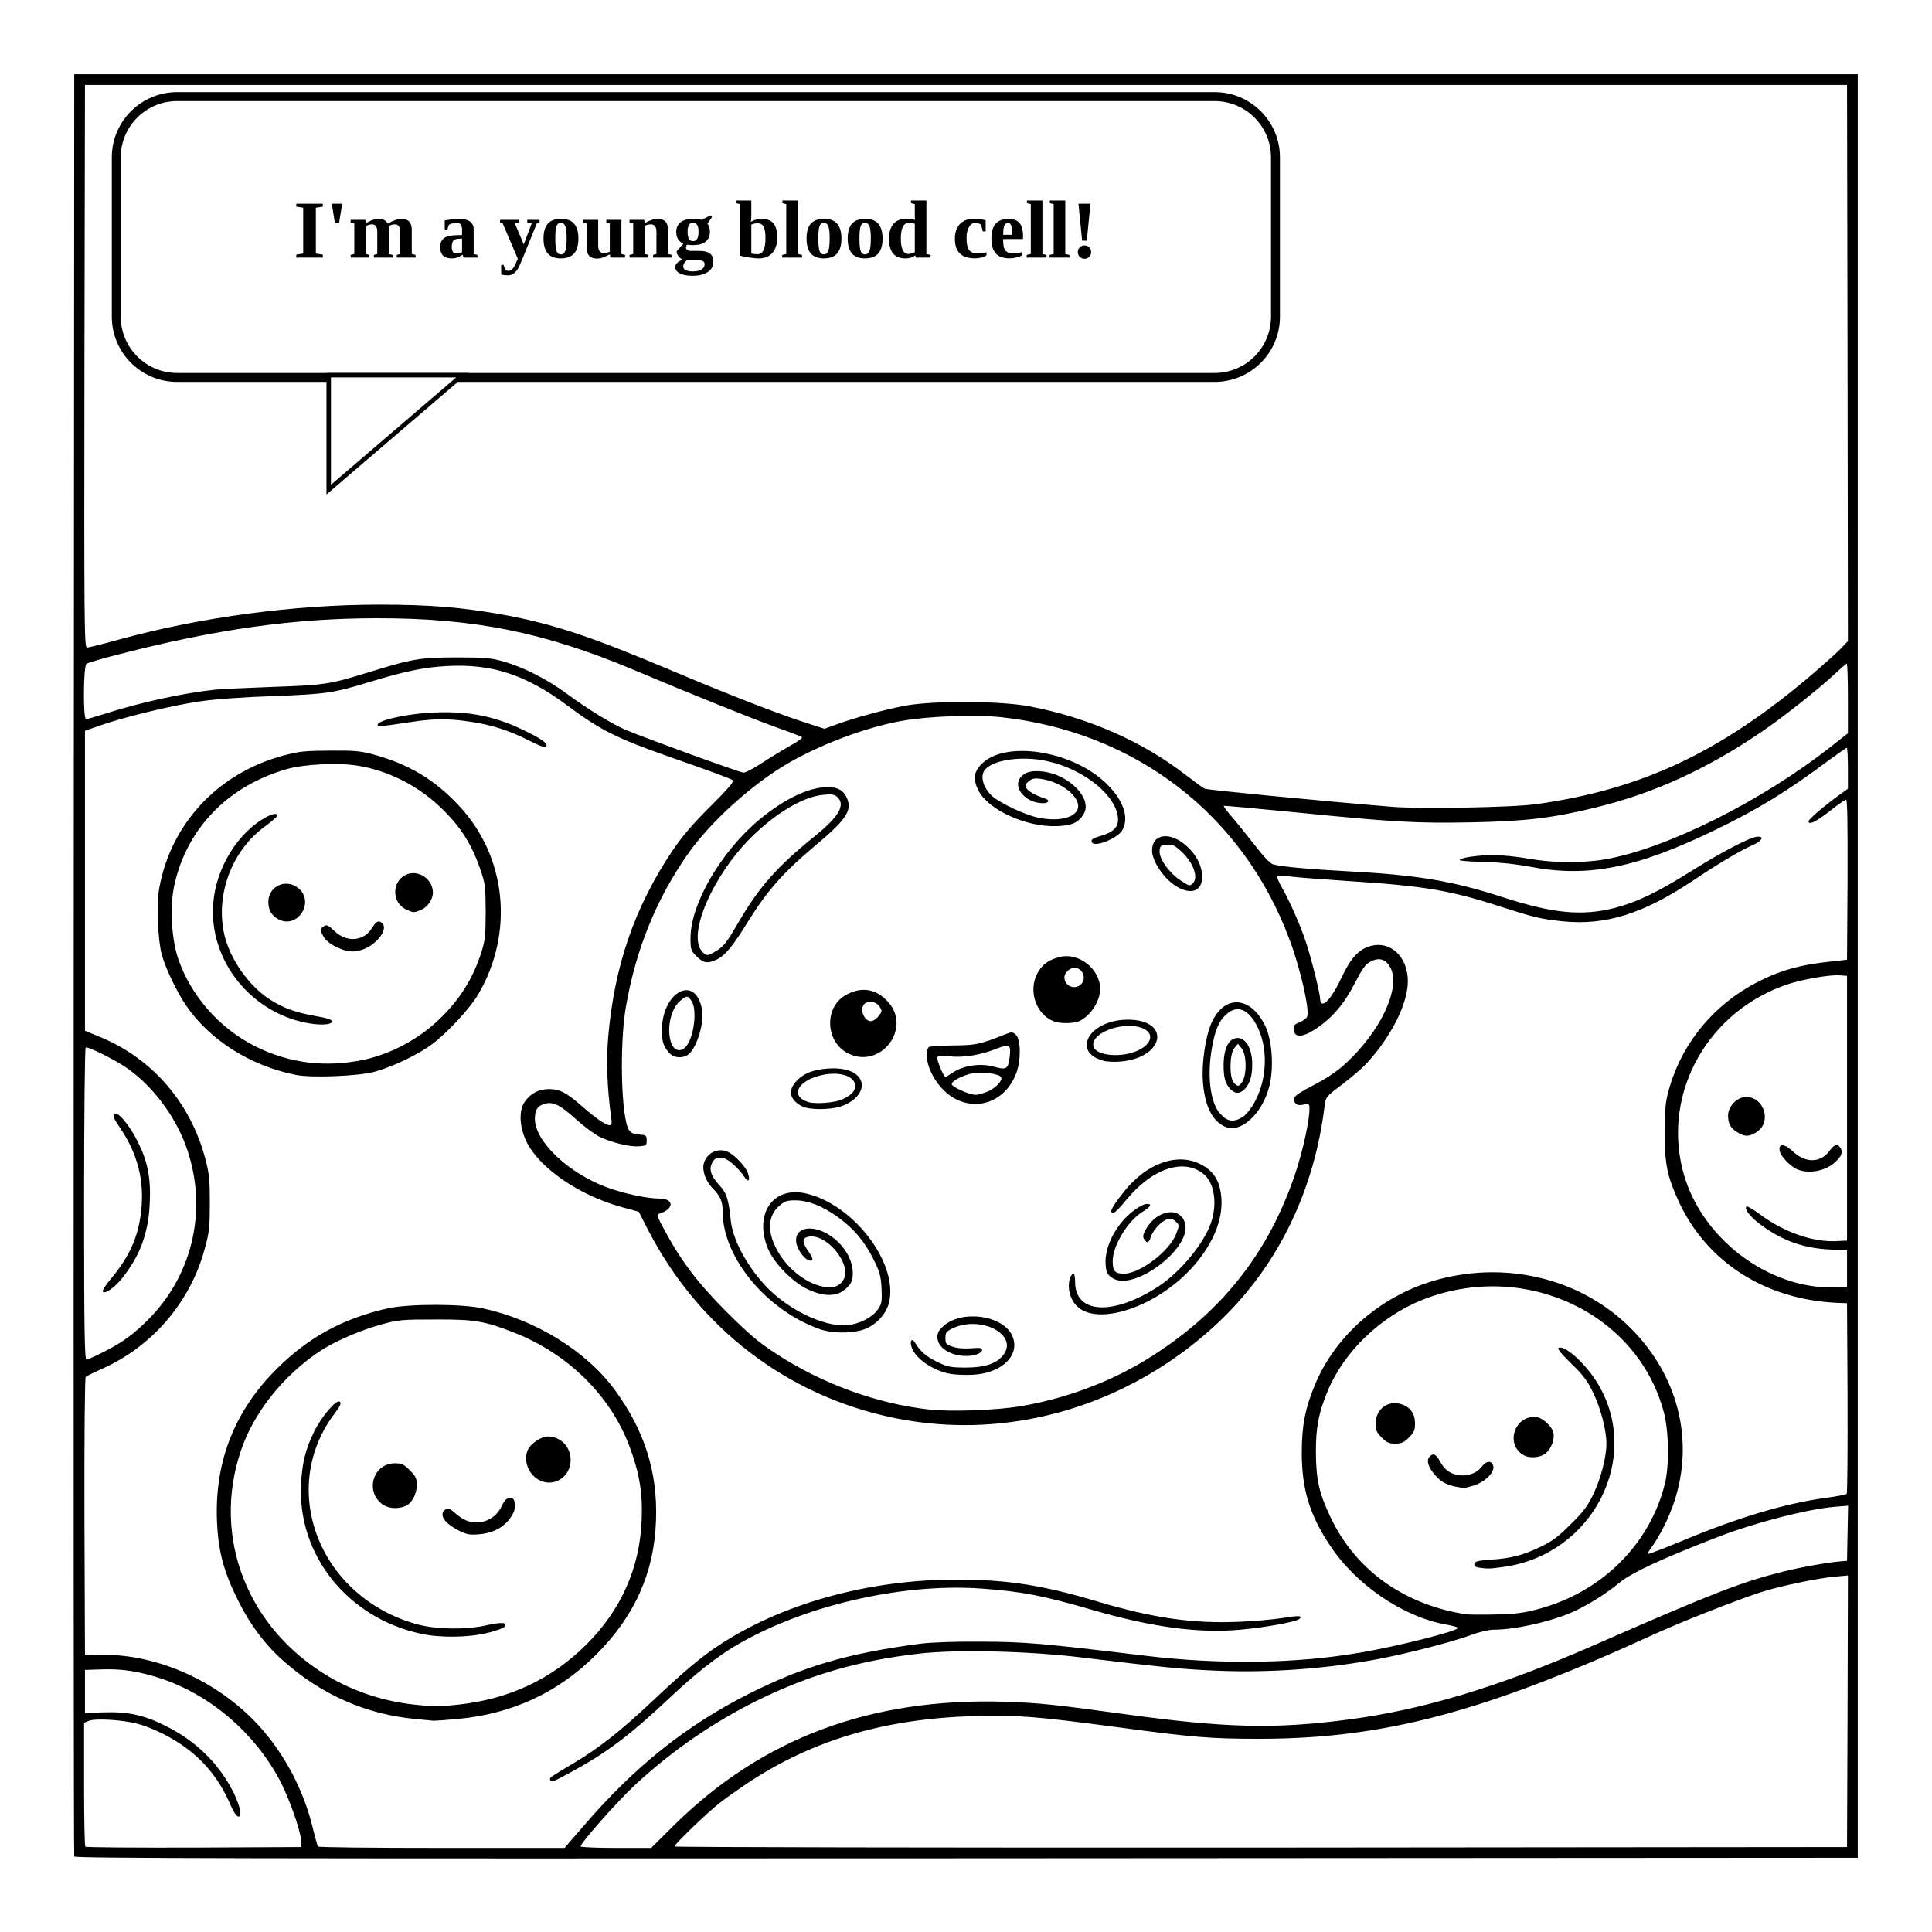
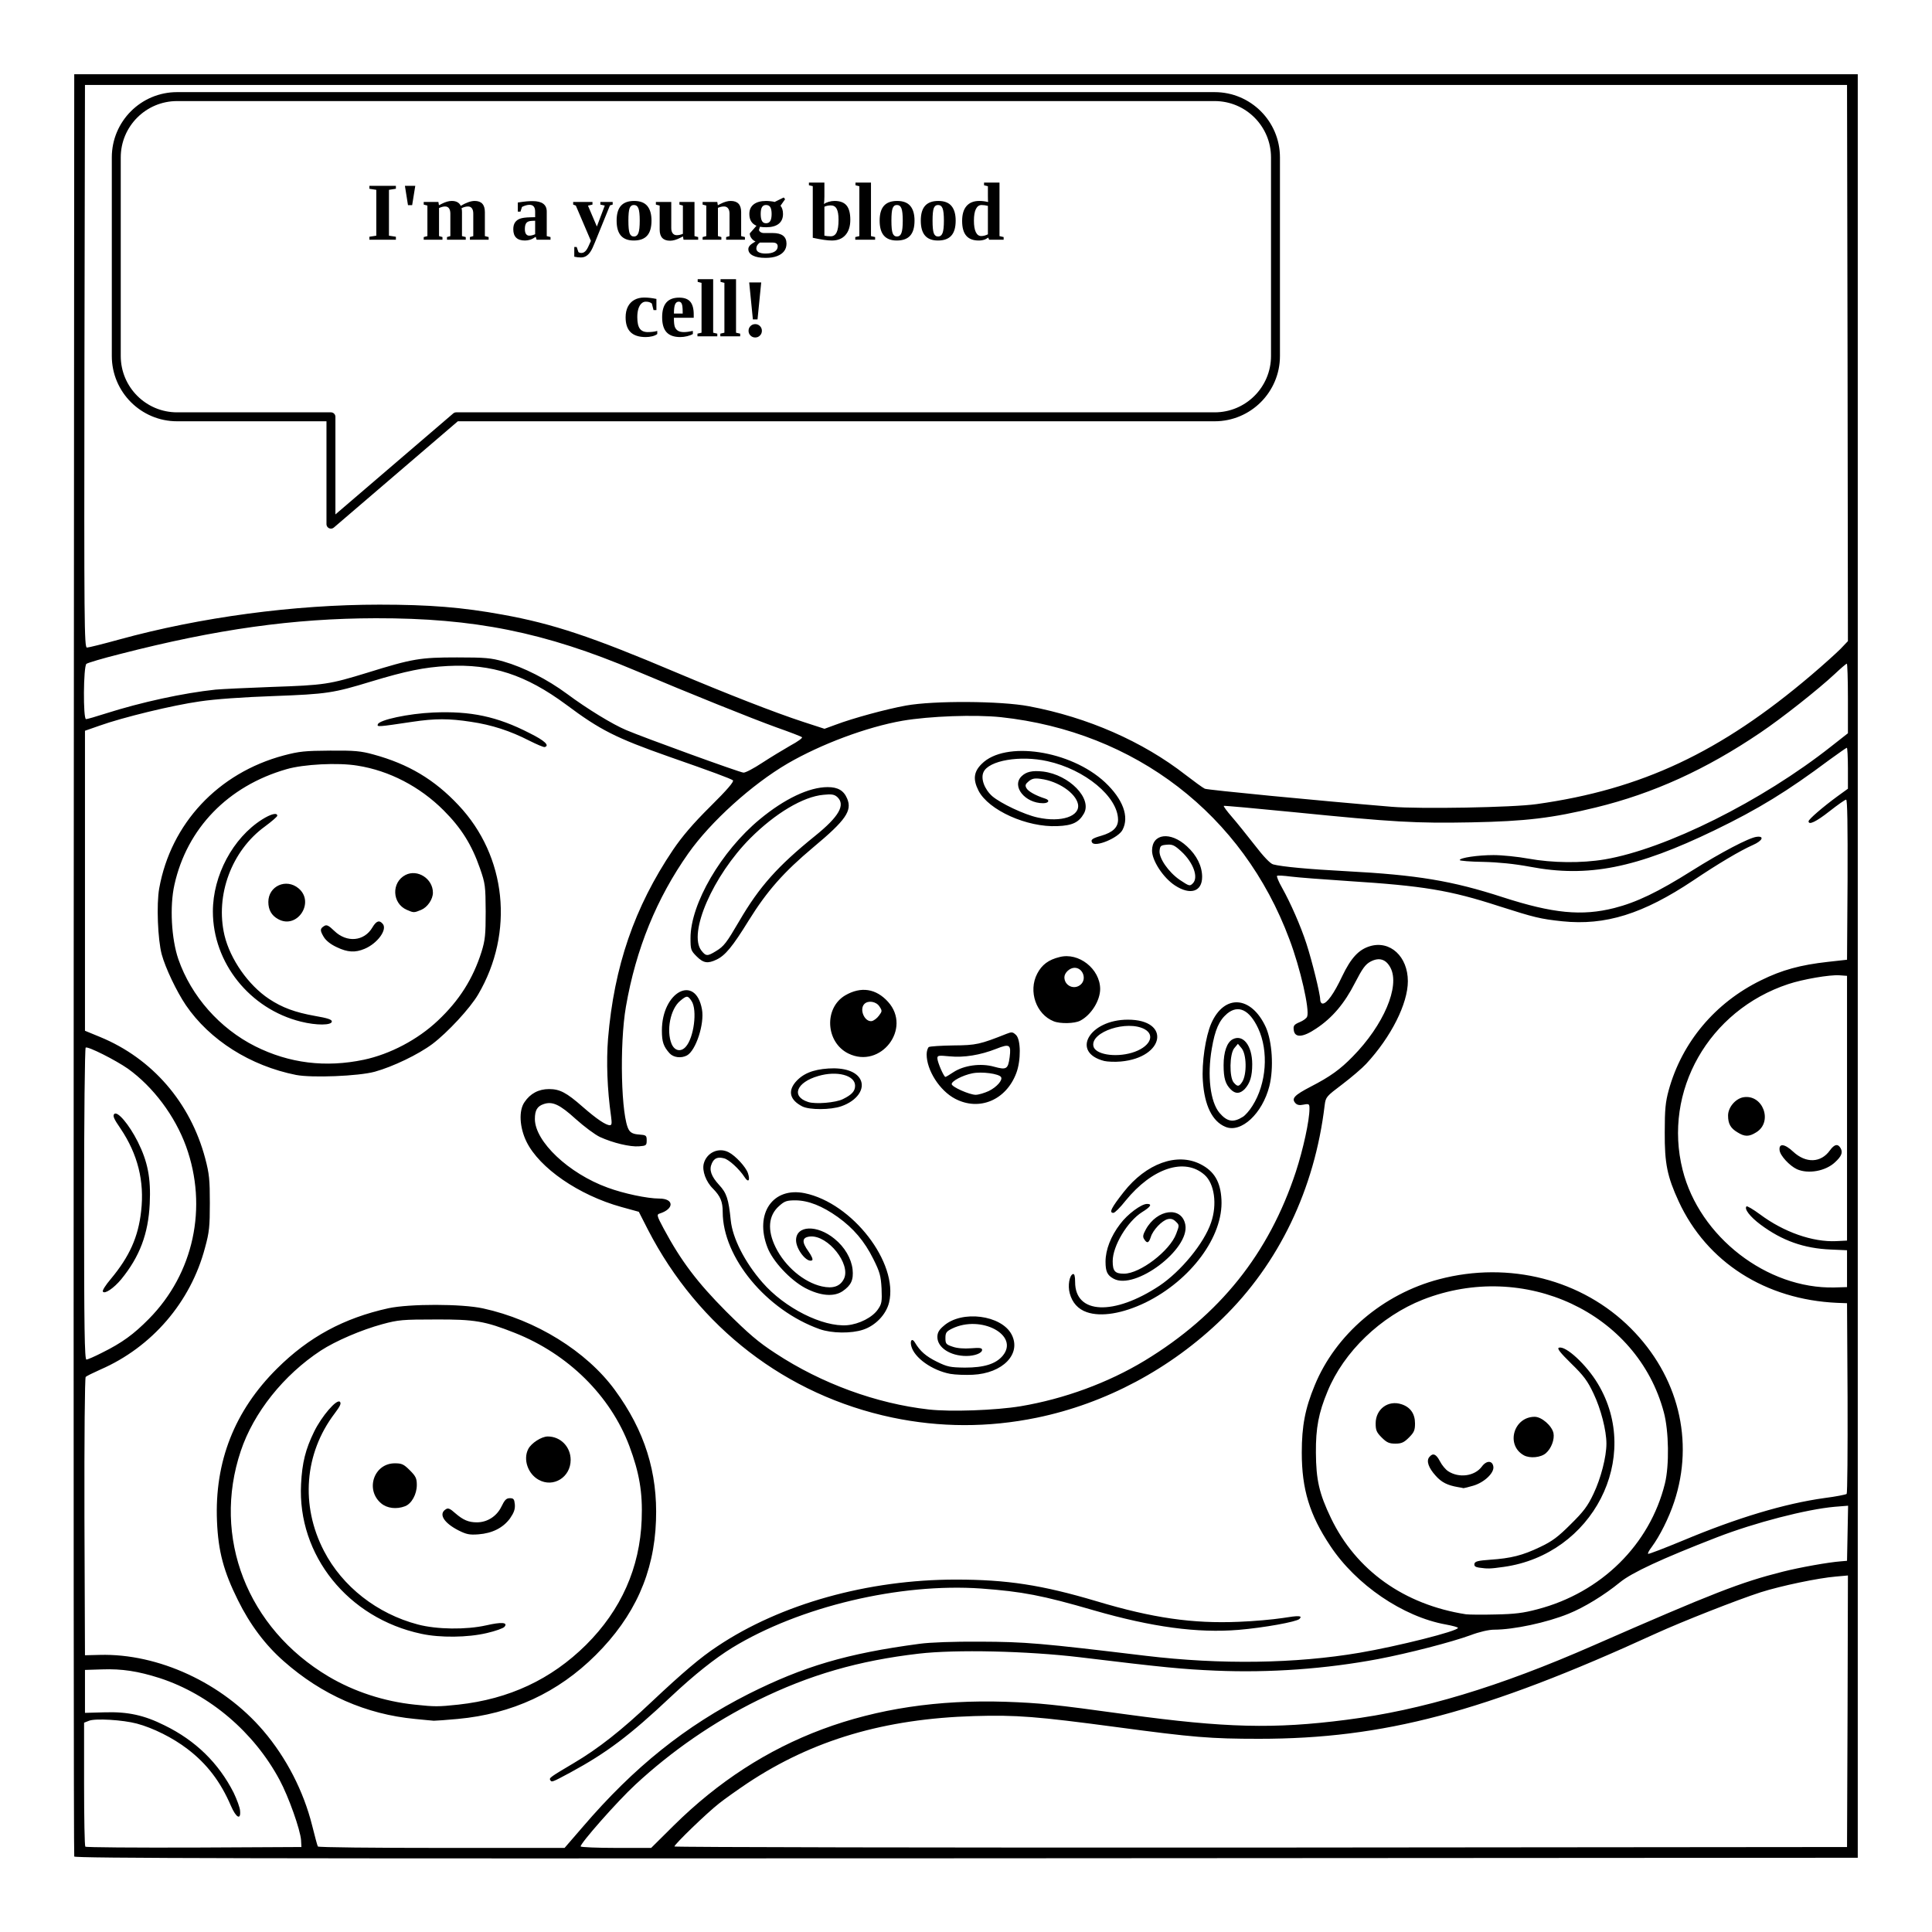
<svg xmlns="http://www.w3.org/2000/svg" viewBox="0 0 1080 1080" role="img" aria-label="Coloring page of reticulocyte">
  <rect x="0" y="0" width="1080" height="1080" fill="#ffffff" />
  <path d="M41.5,1037.8 C41.2,1037.1 41.1,812.6 41.2,539.0 L41.5,41.5 L540.0,41.5 L1038.5,41.5 L1038.5,540.0 L1038.5,1038.5 L540.2,1038.8 C142.1,1039.0 41.8,1038.8 41.5,1037.8 Z M168.3,1028.7 C167.9,1022.9 161.4,1004.5 156.3,995.0 C142.0,968.3 117.2,947.2 89.4,938.1 C77.2,934.2 68.2,932.8 57.0,933.2 L47.5,933.5 L47.5,945.5 L47.5,957.5 L58.5,957.2 C71.5,956.8 80.6,958.8 92.0,964.5 C109.4,973.0 122.2,985.6 130.6,1002.1 C132.4,1005.9 134.1,1010.4 134.2,1012.2 C134.7,1017.6 132.0,1016.2 129.1,1009.5 C123.3,996.0 115.7,986.0 104.8,977.7 C96.6,971.4 85.5,965.9 76.5,963.5 C68.6,961.4 53.3,960.5 49.8,961.9 L47.0,963.0 L47.0,997.3 C47.0,1016.2 47.3,1032.0 47.7,1032.3 C48.0,1032.7 75.4,1032.9 108.4,1032.8 L168.5,1032.5 L168.3,1028.7 Z M325.8,1021.2 C354.6,987.6 383.2,964.8 418.5,946.9 C449.2,931.5 473.4,924.3 514.0,918.9 C519.8,918.1 532.9,917.6 548.0,917.7 C573.2,917.8 581.6,918.5 640.5,925.6 C682.3,930.6 724.2,930.0 760.0,923.9 C781.2,920.3 815.0,911.8 815.0,910.0 C815.0,909.6 812.0,908.8 808.2,908.1 C784.3,903.8 758.0,885.9 743.6,864.1 C732.0,846.7 727.7,832.4 727.7,812.0 C727.7,797.1 729.6,787.3 734.9,774.5 C746.6,745.9 773.2,723.3 804.5,715.1 C843.6,704.8 884.5,715.3 911.7,742.6 C938.2,769.2 947.2,805.4 935.9,839.5 C932.9,848.6 927.8,858.7 923.3,864.8 C921.9,866.6 921.0,868.3 921.3,868.6 C921.5,868.9 930.3,865.5 940.7,861.2 C971.0,848.5 997.6,840.5 1020.0,837.4 C1026.3,836.6 1031.8,835.5 1032.3,835.1 C1032.7,834.7 1032.9,810.6 1032.8,781.4 L1032.5,728.5 L1027.0,728.3 C986.9,726.5 954.1,705.6 938.4,671.6 C932.0,657.7 930.5,650.4 930.6,633.0 C930.6,620.2 931.0,616.1 932.8,609.5 C940.2,582.6 958.8,560.5 984.4,548.0 C996.1,542.2 1006.5,539.4 1021.7,537.7 L1032.5,536.5 L1032.8,491.8 C1032.9,461.5 1032.7,447.0 1032.0,447.0 C1031.4,447.0 1027.3,449.9 1022.7,453.5 C1015.2,459.4 1011.0,461.4 1011.0,459.1 C1011.0,458.0 1019.0,451.1 1027.2,445.1 L1033.0,440.9 L1033.0,429.5 C1033.0,423.2 1032.7,418.0 1032.4,418.0 C1032.1,418.0 1027.7,421.1 1022.6,424.8 C999.2,442.3 982.9,452.3 958.5,464.1 C914.7,485.3 887.7,490.7 855.2,484.5 C846.6,482.9 837.7,482.0 829.1,481.8 C821.9,481.7 816.0,481.2 816.0,480.8 C816.0,479.5 826.2,478.0 834.9,478.0 C839.7,478.0 848.5,478.9 854.5,480.0 C867.8,482.4 884.1,482.6 897.1,480.4 C931.2,474.6 985.0,447.8 1023.7,417.2 L1033.0,409.9 L1033.0,390.4 C1033.0,379.7 1032.7,371.0 1032.4,371.0 C1032.0,371.0 1029.0,373.6 1025.6,376.8 C1016.4,385.4 995.9,401.6 984.0,409.6 C953.7,430.1 924.4,443.5 892.0,451.4 C867.8,457.3 853.0,459.1 822.5,459.7 C791.6,460.3 779.1,459.6 723.2,454.0 C701.9,451.9 684.4,450.3 684.1,450.5 C683.9,450.8 685.9,453.5 688.6,456.6 C691.3,459.7 697.0,466.8 701.3,472.3 C706.2,478.7 710.1,482.8 711.7,483.2 C716.5,484.5 731.7,485.9 752.5,487.0 C792.1,489.1 811.6,492.3 840.2,501.6 C868.1,510.6 884.2,512.2 902.4,507.6 C914.9,504.4 926.8,498.7 946.0,486.6 C962.1,476.5 977.7,468.3 981.9,467.8 C986.5,467.2 985.3,470.0 979.8,472.4 C972.8,475.5 960.3,482.9 946.5,492.2 C918.5,510.9 897.4,517.5 873.3,515.0 C861.1,513.7 857.8,512.9 838.1,506.6 C810.4,497.6 795.7,495.2 753.5,492.5 C739.8,491.6 725.4,490.5 721.5,490.0 C717.7,489.5 714.3,489.3 713.9,489.6 C713.5,489.8 714.7,492.8 716.7,496.3 C721.3,504.5 727.1,517.6 730.3,527.5 C733.4,537.0 738.0,555.6 738.0,558.8 C738.0,560.0 738.6,561.0 739.4,561.0 C741.7,561.0 745.7,555.5 750.3,545.7 C755.2,535.5 759.5,530.8 765.9,528.9 C777.1,525.6 787.0,534.7 787.0,548.5 C787.0,561.0 777.7,579.6 763.7,594.7 C761.5,597.1 755.4,602.3 750.4,606.1 C741.4,612.9 741.1,613.2 740.5,617.8 C734.9,664.8 714.9,706.4 683.2,737.2 C654.4,765.2 618.0,784.6 579.6,792.5 C552.4,798.1 525.4,798.0 498.7,792.4 C439.5,779.9 390.4,742.1 362.2,687.4 L357.1,677.4 L347.3,674.7 C323.5,668.1 301.5,652.9 294.3,638.2 C290.4,630.2 289.9,620.8 293.2,616.1 C296.4,611.3 301.1,608.8 306.9,608.8 C312.9,608.8 316.6,610.7 325.7,618.7 C333.6,625.6 338.7,629.0 340.9,629.0 C342.0,629.0 342.1,628.0 341.6,624.2 C339.4,608.7 338.9,593.4 339.9,580.6 C343.3,540.2 354.6,507.2 376.2,475.1 C381.3,467.6 387.4,460.4 397.1,450.8 C406.5,441.5 410.5,436.8 409.7,436.2 C408.3,435.2 398.1,431.4 374.0,423.0 C344.2,412.5 335.5,408.1 316.5,393.9 C293.9,377.2 275.0,371.0 250.2,372.3 C237.1,373.0 226.9,375.1 207.4,381.0 C186.4,387.4 182.8,388.0 153.0,389.1 C136.0,389.7 120.2,390.8 111.6,392.1 C96.7,394.2 68.6,401.0 55.5,405.7 L47.5,408.5 L47.5,492.3 L47.5,576.2 L56.0,579.7 C85.1,591.7 106.4,616.3 114.7,647.5 C117.0,656.2 117.3,659.5 117.3,672.5 C117.3,685.6 117.0,688.8 114.6,697.5 C106.6,727.9 84.9,753.1 56.1,765.6 C52.1,767.4 48.4,769.2 47.9,769.7 C47.4,770.2 47.1,803.6 47.2,848.0 L47.5,925.3 L55.7,925.1 C88.5,924.2 124.4,940.8 147.2,967.5 C160.1,982.6 169.7,1001.3 174.5,1020.5 C176.0,1026.5 177.4,1031.8 177.7,1032.2 C177.9,1032.7 209.1,1033.0 246.9,1033.0 L315.6,1033.0 L325.8,1021.2 Z M376.7,1020.4 C426.1,971.6 486.9,948.9 562.0,951.3 C581.4,952.0 588.7,952.7 630.0,958.4 C685.0,965.9 712.2,966.6 752.5,961.4 C794.8,956.0 837.7,943.1 891.0,919.7 C957.9,890.4 973.1,884.5 996.5,878.6 C1006.4,876.1 1022.3,873.3 1029.0,872.8 L1032.5,872.5 L1032.8,857.1 L1033.1,841.7 L1025.6,842.3 C1009.9,843.7 981.1,851.1 959.7,859.4 C929.0,871.3 912.2,879.1 905.6,884.5 C896.8,891.7 885.5,898.6 876.8,902.1 C864.8,907.0 846.2,911.0 835.2,911.0 C832.3,911.0 827.0,912.2 822.0,914.1 C811.3,918.0 787.3,924.2 770.5,927.4 C741.3,932.9 710.0,935.2 679.5,933.9 C661.2,933.1 651.3,932.2 603.5,926.4 C574.2,922.9 534.2,922.0 513.6,924.4 C480.0,928.3 452.6,936.2 423.5,950.5 C398.8,962.7 375.6,978.7 355.2,997.6 C345.2,1006.8 323.9,1031.0 324.6,1032.2 C324.9,1032.6 333.9,1033.0 344.5,1033.0 L364.0,1033.0 L376.7,1020.4 Z M1032.8,956.6 L1033.0,880.7 L1026.3,881.3 C1016.5,882.1 995.5,886.5 984.2,890.1 C971.2,894.3 940.4,906.4 925.5,913.2 C829.5,957.2 773.4,972.0 703.8,972.0 C676.8,972.0 667.0,971.2 624.5,965.5 C579.5,959.5 568.3,958.6 544.5,959.3 C494.5,960.8 454.4,972.6 418.0,996.7 C412.2,1000.6 405.0,1005.7 402.0,1008.1 C395.2,1013.4 377.0,1031.0 377.0,1032.2 C377.0,1032.6 524.5,1032.9 704.8,1032.8 L1032.5,1032.5 L1032.8,956.6 Z M307.6,995.1 C306.8,993.9 307.7,993.3 320.7,985.6 C334.4,977.5 347.3,967.4 364.5,951.1 C381.4,935.2 391.7,926.4 401.0,920.3 C436.4,896.6 485.2,883.0 534.3,883.0 C562.9,883.0 582.4,886.0 613.0,895.1 C644.3,904.5 666.8,907.7 692.5,906.6 C700.8,906.3 711.7,905.3 716.9,904.5 C726.1,903.0 728.3,903.1 726.4,905.0 C724.8,906.6 706.6,909.9 692.4,911.1 C669.5,913.0 644.1,909.6 611.5,900.2 C582.6,891.8 571.5,889.7 548.5,888.0 C503.0,884.8 447.0,898.1 409.3,921.1 C399.6,927.1 388.2,936.1 375.0,948.5 C352.0,970.2 339.0,979.9 318.9,990.8 C308.5,996.4 308.4,996.4 307.6,995.1 Z M232.0,960.9 C204.6,958.3 179.9,947.4 158.7,928.7 C148.3,919.6 139.7,908.1 133.0,894.5 C125.0,878.4 122.0,867.2 121.3,850.4 C119.9,817.1 131.1,788.6 154.9,765.0 C172.6,747.4 192.2,736.8 217.2,731.3 C229.0,728.8 258.1,728.8 270.0,731.4 C299.5,737.8 327.9,755.4 343.7,777.0 C360.4,799.8 367.7,823.1 366.7,850.0 C365.7,879.3 354.7,903.6 333.0,925.2 C311.9,946.2 286.2,958.1 255.9,960.9 C249.6,961.5 243.6,961.9 242.5,961.9 C241.4,961.8 236.7,961.4 232.0,960.9 Z M256.2,952.9 C284.6,949.8 308.1,938.8 327.6,919.5 C347.2,900.0 357.7,876.4 358.7,849.5 C359.3,834.3 357.4,823.3 351.8,808.3 C341.2,780.2 317.6,756.9 287.8,745.1 C271.1,738.5 265.4,737.5 243.5,737.6 C225.0,737.6 222.7,737.8 213.8,740.2 C202.0,743.4 187.6,749.6 179.3,755.0 C158.6,768.6 141.8,789.6 134.6,811.1 C118.4,859.3 138.2,910.2 183.7,937.2 C197.9,945.6 214.6,951.1 231.8,952.9 C243.1,954.1 244.9,954.1 256.2,952.9 Z M235.5,913.3 C194.5,904.6 166.2,869.3 168.3,829.6 C168.9,817.6 170.8,810.1 175.6,800.3 C179.8,791.7 188.2,781.9 190.0,783.6 C190.9,784.5 190.1,786.1 187.1,790.1 C170.1,812.5 167.9,841.6 181.1,867.0 C191.4,886.9 210.8,902.1 233.6,908.1 C244.2,910.9 260.5,911.1 271.7,908.6 C280.4,906.6 284.1,906.9 282.0,909.4 C281.4,910.2 276.9,911.8 272.1,912.9 C261.5,915.4 246.0,915.6 235.5,913.3 Z M859.4,899.6 C895.1,890.3 922.3,863.4 930.7,829.3 C933.2,819.2 932.9,799.9 930.1,789.5 C915.3,733.8 852.1,704.3 795.4,726.5 C771.9,735.8 751.2,755.6 742.1,777.8 C737.1,789.8 735.5,798.3 735.6,812.0 C735.7,827.3 737.4,834.8 744.0,848.6 C758.1,877.9 784.9,897.0 819.5,902.4 C821.1,902.6 828.6,902.7 836.0,902.5 C846.6,902.3 851.6,901.7 859.4,899.6 Z M826.7,876.3 C824.7,876.0 824.0,875.4 824.2,874.2 C824.5,872.8 826.2,872.4 833.0,871.9 C844.7,871.1 851.1,869.5 860.9,864.8 C867.7,861.6 871.0,859.1 878.0,852.1 C885.2,845.0 887.5,842.0 890.8,835.0 C894.9,826.4 898.0,814.4 898.0,807.0 C898.0,799.6 894.9,787.6 890.8,779.0 C887.5,772.0 885.3,769.0 878.3,762.2 C872.2,756.2 870.3,753.8 871.4,753.4 C875.1,752.0 886.8,762.8 893.2,773.5 C918.1,814.9 890.3,869.0 840.6,875.9 C832.8,877.0 831.7,877.0 826.7,876.3 Z M256.3,855.5 C248.1,851.3 245.0,846.3 249.2,843.7 C250.5,842.8 251.6,843.3 254.5,845.9 C258.9,849.7 261.9,851.0 266.6,851.0 C272.4,851.0 277.7,847.6 280.3,842.2 C282.1,838.5 283.0,837.5 285.0,837.5 C287.1,837.5 287.5,838.0 287.8,841.0 C288.0,843.7 287.3,845.6 285.1,848.8 C281.2,854.1 275.2,857.1 267.5,857.7 C262.4,858.1 260.7,857.7 256.3,855.5 Z M213.1,840.4 C204.0,832.8 209.0,818.0 220.7,818.0 C224.6,818.0 225.7,818.5 229.1,821.9 C232.4,825.2 233.0,826.4 233.0,830.1 C233.0,835.3 230.1,840.6 226.4,842.0 C221.7,843.8 216.4,843.2 213.1,840.4 Z M815.0,831.3 C809.2,830.3 805.9,828.7 802.6,825.0 C798.5,820.5 797.2,816.6 799.0,814.5 C801.0,812.0 802.8,812.8 804.9,816.8 C806.0,819.0 808.1,821.5 809.5,822.4 C815.6,826.4 824.3,825.2 828.3,819.9 C830.9,816.3 834.3,816.3 834.8,819.9 C835.3,823.4 829.7,828.7 823.6,830.5 C820.9,831.3 818.4,831.9 818.1,831.9 C817.8,831.8 816.4,831.5 815.0,831.3 Z M301.1,827.2 C295.1,823.9 292.3,815.8 295.3,810.0 C297.0,806.7 302.7,803.0 306.2,803.0 C313.4,803.0 319.0,808.8 319.0,816.1 C319.0,825.8 309.3,831.8 301.1,827.2 Z M851.8,813.5 C841.6,807.8 846.1,792.0 857.9,792.0 C861.8,792.0 867.5,797.0 868.4,801.1 C869.1,804.6 867.2,809.7 864.2,812.3 C861.4,814.8 855.2,815.4 851.8,813.5 Z M772.4,803.6 C769.5,800.7 769.0,799.5 769.0,795.7 C769.0,787.7 776.0,782.5 783.5,785.0 C788.4,786.6 791.0,790.3 791.0,795.7 C791.0,799.5 790.5,800.7 787.6,803.6 C784.8,806.4 783.4,807.0 780.0,807.0 C776.6,807.0 775.2,806.4 772.4,803.6 Z M570.5,786.1 C594.9,782.0 619.4,773.0 639.9,760.6 C681.9,735.1 709.3,700.8 724.4,655.0 C728.5,642.4 732.0,626.4 732.0,619.8 C732.0,617.1 731.8,616.9 728.7,617.5 C726.3,618.0 725.0,617.7 724.0,616.5 C721.9,614.0 723.6,612.2 732.6,607.5 C743.5,601.9 749.2,597.8 756.2,590.6 C773.5,573.0 782.7,551.3 777.3,541.0 C774.8,536.2 771.0,535.0 766.2,537.5 C763.2,539.1 761.6,541.4 757.4,549.5 C751.6,560.9 744.8,569.0 735.7,575.0 C728.3,580.0 723.7,580.3 723.2,575.7 C722.9,573.4 723.4,572.7 726.5,571.4 C728.5,570.6 730.4,569.2 730.7,568.3 C732.2,564.5 726.9,541.2 720.8,525.1 C694.8,455.3 634.6,409.0 559.5,400.9 C544.9,399.4 519.8,400.3 504.5,402.9 C484.5,406.4 458.9,416.0 440.3,426.8 C420.3,438.5 397.3,459.3 384.8,477.0 C367.1,502.1 355.5,530.4 349.9,562.7 C346.2,584.0 347.2,624.8 351.6,631.7 C352.6,633.3 354.2,634.0 357.2,634.2 C361.2,634.5 361.5,634.7 361.5,637.5 C361.5,640.3 361.2,640.5 357.2,640.8 C352.2,641.2 342.6,638.9 335.4,635.6 C332.6,634.3 326.6,629.8 321.9,625.6 C312.9,617.4 308.8,615.5 303.9,617.2 C300.3,618.4 299.0,620.7 299.0,625.5 C299.0,638.1 317.9,656.0 339.7,663.9 C348.6,667.2 361.9,670.0 368.5,670.0 C376.9,670.0 377.0,675.8 368.7,678.4 C367.0,678.9 367.2,679.7 371.0,686.8 C380.7,704.9 389.8,716.9 405.9,733.1 C418.5,745.6 423.8,750.2 433.5,756.5 C459.2,773.4 489.9,784.6 519.1,787.9 C531.3,789.3 556.5,788.4 570.5,786.1 Z M531.2,768.0 C521.1,766.1 511.0,759.0 509.4,752.4 C508.6,749.2 509.9,747.9 511.4,750.4 C514.3,755.3 517.6,758.2 523.7,761.2 C529.6,764.1 531.2,764.4 539.4,764.5 C550.1,764.5 556.6,762.5 560.5,757.9 C570.1,746.4 548.4,734.8 532.2,742.7 C529.0,744.3 528.5,745.0 528.5,748.0 C528.5,751.2 528.9,751.6 532.5,752.8 C534.9,753.7 538.9,754.0 542.8,753.7 C547.7,753.3 549.0,753.5 549.0,754.6 C549.0,756.4 544.9,758.0 540.2,758.0 C531.2,758.0 524.0,753.3 524.0,747.4 C524.0,745.0 524.9,743.4 527.5,741.2 C537.6,732.2 559.8,735.1 565.5,746.0 C571.1,756.8 560.6,767.7 543.8,768.5 C539.8,768.7 534.1,768.5 531.2,768.0 Z M57.0,756.2 C68.3,750.6 74.7,745.9 83.2,737.3 C108.3,711.9 116.3,674.8 104.0,640.8 C97.8,623.8 85.7,607.6 71.5,597.4 C64.6,592.6 49.2,584.8 47.9,585.6 C47.4,585.9 47.0,625.2 47.0,673.1 C47.0,742.6 47.3,760.0 48.3,760.0 C49.0,760.0 52.9,758.3 57.0,756.2 Z M458.2,743.0 C428.4,732.4 404.0,702.9 404.0,677.5 C404.0,671.7 402.7,668.7 398.6,664.5 C394.6,660.6 392.4,654.5 393.4,650.5 C395.0,644.3 401.7,641.2 407.3,644.1 C411.2,646.1 416.9,652.3 418.1,655.8 C419.5,660.0 418.3,661.3 416.2,658.0 C413.3,653.5 407.4,648.1 404.7,647.5 C401.2,646.6 399.2,647.4 397.9,650.4 C396.3,653.9 397.5,657.5 402.0,662.4 C406.2,666.9 407.3,670.3 408.5,682.2 C409.5,692.1 416.3,705.6 426.2,716.9 C438.6,731.2 459.9,741.9 473.6,740.8 C480.3,740.2 487.8,736.4 490.8,731.9 C492.9,728.9 493.1,727.6 492.8,720.3 C492.4,713.1 491.8,711.0 488.2,703.8 C483.3,693.9 477.1,686.6 468.3,680.3 C459.6,674.1 451.9,671.1 444.8,671.0 C439.8,671.0 438.6,671.4 435.6,674.1 C429.5,679.4 428.8,687.6 433.6,697.3 C438.9,708.0 449.3,716.8 459.4,719.1 C465.7,720.5 469.7,719.1 471.8,714.8 C475.7,706.6 462.9,690.5 453.0,691.2 C448.3,691.6 448.0,694.1 451.9,699.5 C453.7,702.0 454.6,704.1 454.0,704.5 C451.2,706.2 445.0,698.5 445.0,693.3 C445.0,684.9 456.8,684.5 466.5,692.5 C472.2,697.1 475.9,703.5 476.6,709.6 C477.2,715.5 475.8,718.5 471.0,721.8 C466.1,725.1 458.5,724.4 450.1,720.0 C441.7,715.5 431.9,705.0 429.0,697.3 C421.7,678.4 432.0,663.4 449.8,667.0 C476.5,672.5 502.3,705.9 497.0,728.1 C495.4,734.7 489.5,741.0 482.5,743.3 C476.0,745.5 465.0,745.4 458.2,743.0 Z M607.5,733.5 C602.6,731.8 599.4,728.2 598.0,723.0 C596.8,718.7 597.8,712.9 599.8,712.2 C600.6,712.0 601.0,713.3 601.0,716.7 C601.0,734.7 622.7,735.6 648.2,718.7 C660.1,710.7 673.1,695.0 677.0,683.4 C680.5,673.3 678.9,661.7 673.4,656.8 C662.3,646.9 644.1,652.9 629.2,671.2 C626.2,675.0 623.2,678.0 622.4,678.0 C619.8,678.0 621.2,675.2 628.2,666.3 C640.7,650.4 658.0,644.1 671.1,650.8 C678.8,654.7 682.3,660.7 682.8,670.6 C683.9,691.1 665.8,715.6 640.4,728.1 C627.6,734.3 615.5,736.3 607.5,733.5 Z M57.5,722.0 C57.1,721.4 59.1,718.3 61.9,715.0 C72.4,702.4 77.3,691.5 78.9,677.0 C80.8,660.3 77.0,645.2 67.4,630.9 C63.6,625.4 62.9,623.7 63.9,622.7 C65.7,621.0 72.1,628.5 77.0,638.2 C82.6,649.4 84.4,658.6 83.7,672.9 C82.9,689.7 78.1,702.5 67.7,715.2 C63.6,720.1 58.5,723.6 57.5,722.0 Z M1032.5,709.2 L1032.5,698.9 L1023.5,698.5 C1008.5,697.9 996.3,693.6 984.2,684.6 C978.3,680.2 974.9,675.8 976.3,674.4 C976.6,674.0 980.0,676.0 983.8,678.8 C997.2,688.8 1013.3,694.4 1026.4,693.8 L1032.5,693.5 L1032.5,619.5 L1032.5,545.5 L1028.3,545.2 C1022.9,544.8 1007.8,547.4 999.7,550.1 C955.2,564.8 929.5,610.0 940.6,654.0 C950.0,691.4 987.8,720.6 1025.5,719.7 L1032.5,719.5 L1032.5,709.2 Z M622.5,714.8 C619.0,712.9 618.0,710.8 618.0,705.3 C618.0,698.7 620.9,691.1 626.2,684.2 C630.3,678.7 638.0,673.0 641.2,673.0 C644.2,673.0 643.3,674.6 638.4,677.6 C630.2,682.8 622.0,696.5 622.0,705.0 C622.0,710.6 623.3,712.0 628.3,712.0 C637.3,712.0 654.0,699.2 657.5,689.7 C659.3,685.0 659.3,684.8 657.3,682.9 C655.9,681.5 654.6,681.1 652.8,681.5 C649.5,682.3 644.5,687.6 643.3,691.5 C642.2,694.9 641.2,695.3 639.6,692.7 C638.7,691.4 638.9,690.2 640.5,687.3 C646.8,675.8 660.6,674.1 662.6,684.6 C665.2,698.3 634.5,721.4 622.5,714.8 Z M1004.5,653.6 C1000.4,651.7 995.1,646.0 994.8,643.0 C994.3,639.0 997.6,639.3 1002.4,643.8 C1009.5,650.4 1017.9,650.1 1022.9,643.1 C1025.5,639.5 1027.5,639.2 1029.0,642.0 C1030.2,644.3 1029.4,646.4 1025.8,649.7 C1020.5,654.7 1010.8,656.4 1004.5,653.6 Z M971.3,633.0 C967.4,630.7 966.0,628.2 966.0,623.6 C966.0,619.1 970.0,614.3 974.4,613.4 C985.5,611.4 991.3,627.2 981.7,633.0 C977.7,635.5 975.3,635.5 971.3,633.0 Z M685.0,629.9 C677.7,626.9 673.3,618.0 672.4,604.2 C671.7,594.2 673.9,579.4 677.1,572.1 C684.4,555.5 699.5,556.6 707.6,574.2 C711.2,582.3 712.1,597.0 709.6,607.1 C705.7,622.5 693.8,633.6 685.0,629.9 Z M694.8,624.3 C696.1,623.5 698.5,620.8 700.1,618.2 C708.0,605.8 709.3,587.6 703.3,574.8 C698.4,564.4 692.2,561.5 686.0,566.6 C681.5,570.4 679.2,575.6 677.4,586.2 C674.8,601.2 676.5,615.9 681.7,622.1 C686.0,627.1 689.4,627.7 694.8,624.3 Z M448.5,618.5 C441.7,615.0 440.3,610.2 444.6,605.0 C448.7,600.2 454.3,597.9 463.0,597.3 C471.9,596.7 478.5,598.9 480.9,603.3 C483.8,608.7 479.0,615.4 470.3,618.4 C464.3,620.5 452.5,620.5 448.5,618.5 Z M471.2,614.4 C476.3,611.9 478.0,609.9 478.0,606.9 C478.0,601.1 467.9,598.4 457.4,601.5 C445.2,605.0 442.1,612.9 451.7,616.0 C455.8,617.4 467.3,616.4 471.2,614.4 Z M533.9,614.2 C525.3,609.7 518.0,598.3 518.0,589.4 C518.0,587.6 518.6,585.8 519.2,585.3 C519.9,584.9 526.1,584.5 533.0,584.4 C545.8,584.3 547.8,583.8 562.7,577.9 C565.5,576.8 566.1,576.8 567.9,578.5 C570.7,581.0 570.8,592.8 568.1,599.9 C562.4,615.0 547.4,621.3 533.9,614.2 Z M552.7,609.9 C557.2,607.7 560.6,603.8 559.6,602.1 C558.4,600.2 548.8,598.9 543.5,600.0 C538.1,601.1 532.0,604.3 532.0,606.0 C532.0,607.6 542.0,612.0 545.4,612.0 C547.0,612.0 550.3,611.0 552.7,609.9 Z M688.0,609.0 C685.0,606.0 684.0,602.7 684.0,595.4 C684.0,588.0 685.9,582.7 689.0,581.0 C694.8,577.9 700.0,584.4 700.0,594.9 C700.0,601.6 698.8,605.5 695.8,608.8 C693.1,611.5 690.6,611.6 688.0,609.0 Z M694.4,604.8 C697.1,600.5 696.9,589.3 694.0,585.9 L692.0,583.5 L690.0,585.9 C687.3,589.0 687.1,602.3 689.7,605.2 C691.8,607.6 692.6,607.5 694.4,604.8 Z M165.5,600.9 C139.9,595.8 117.2,581.4 103.9,561.9 C98.7,554.2 92.5,541.2 90.4,533.5 C88.2,525.3 87.4,505.5 89.0,496.6 C95.5,460.4 121.9,432.1 158.6,422.3 C167.3,420.0 170.5,419.7 184.5,419.6 C198.2,419.5 201.7,419.8 208.9,421.8 C228.3,427.1 242.9,435.8 256.3,450.1 C283.2,478.6 287.6,521.3 267.3,555.9 C262.8,563.6 250.2,577.2 241.7,583.6 C233.8,589.5 219.6,596.3 209.5,599.1 C200.3,601.6 174.3,602.6 165.5,600.9 Z M532.9,599.4 C538.8,595.5 548.3,594.2 555.7,596.3 C562.6,598.2 563.5,597.7 564.4,591.0 C565.3,583.9 564.4,583.3 556.9,586.3 C548.0,589.8 538.9,591.3 530.8,590.5 C524.6,589.9 524.0,590.0 524.0,591.6 C524.0,593.7 527.6,602.0 528.5,602.0 C528.8,602.0 530.8,600.8 532.9,599.4 Z M203.4,592.4 C218.0,589.3 233.5,581.2 244.8,570.5 C256.7,559.3 264.4,547.2 269.2,532.0 C271.2,525.5 271.5,522.5 271.5,509.5 C271.4,495.3 271.3,494.0 268.3,485.4 C263.7,472.2 257.9,462.9 248.0,453.0 C234.7,439.7 217.6,430.8 199.8,428.0 C189.0,426.2 169.6,427.2 160.1,430.0 C127.4,439.4 104.5,463.1 97.5,494.6 C94.8,506.6 95.8,524.8 99.7,536.2 C106.9,556.9 122.8,574.9 142.7,584.9 C161.7,594.4 182.0,596.9 203.4,592.4 Z M617.3,593.1 C598.4,588.3 608.9,570.0 630.5,570.0 C654.7,570.0 651.1,591.2 626.5,593.4 C623.2,593.7 619.0,593.5 617.3,593.1 Z M374.3,588.8 C370.9,585.0 370.0,582.4 370.0,576.1 C370.0,554.3 388.8,544.4 392.4,564.2 C393.9,572.3 389.0,587.3 384.0,590.0 C380.8,591.7 376.5,591.2 374.3,588.8 Z M474.2,588.9 C461.5,582.6 460.5,563.5 472.5,556.4 C481.3,551.3 489.7,552.6 496.4,560.0 C509.9,574.9 492.3,597.8 474.2,588.9 Z M632.7,588.5 C642.5,585.6 646.2,578.8 639.8,575.3 C630.0,570.1 609.7,576.8 611.2,584.7 C612.0,589.4 623.2,591.3 632.7,588.5 Z M383.3,585.2 C387.9,580.2 389.9,564.6 386.6,559.6 C384.5,556.4 383.9,556.4 380.2,559.5 C374.7,564.1 372.4,576.1 375.4,583.5 C377.1,587.5 380.6,588.2 383.3,585.2 Z M168.2,571.1 C139.6,564.0 119.0,538.2 119.0,509.5 C119.0,489.4 130.2,468.4 146.5,458.1 C151.4,455.0 155.0,454.1 155.0,456.0 C155.0,456.5 151.9,459.2 148.1,462.0 C129.5,475.5 120.2,500.4 125.5,522.9 C128.7,536.2 138.8,550.7 150.4,558.4 C157.8,563.3 164.9,565.9 176.0,567.9 C183.0,569.1 185.5,569.9 185.5,571.0 C185.5,573.2 177.0,573.3 168.2,571.1 Z M589.0,570.9 C579.2,567.0 574.7,554.1 579.8,544.3 C582.4,539.3 586.1,536.5 592.3,535.0 C603.0,532.2 614.9,541.6 615.0,552.8 C615.0,559.3 610.0,567.4 603.8,570.6 C600.7,572.2 592.7,572.4 589.0,570.9 Z M491.3,567.8 C493.2,565.3 493.2,565.0 491.6,562.6 C489.8,559.8 485.3,559.1 483.2,561.2 C480.2,564.2 483.3,571.4 487.3,570.8 C488.4,570.6 490.2,569.3 491.3,567.8 Z M604.2,550.3 C607.6,547.2 605.3,541.0 600.7,541.0 C598.0,541.0 595.0,543.8 595.0,546.3 C595.0,551.1 600.6,553.6 604.2,550.3 Z M389.4,534.6 C386.2,531.4 386.0,530.8 386.0,524.4 C386.0,505.2 403.2,475.8 424.7,458.0 C438.6,446.5 452.3,440.0 462.7,440.0 C468.4,440.0 471.7,441.9 473.6,446.5 C476.4,453.2 472.8,458.5 454.8,473.5 C438.0,487.6 428.9,497.9 418.5,514.6 C409.5,529.2 405.4,534.1 400.6,536.4 C395.6,538.8 393.2,538.4 389.4,534.6 Z M400.2,531.7 C404.7,529.0 406.1,527.1 413.3,514.8 C424.5,495.6 434.8,484.1 455.6,467.3 C469.0,456.5 472.8,449.9 468.0,445.5 C466.4,444.1 464.9,443.8 460.3,444.3 C449.0,445.3 433.4,454.6 419.4,468.6 C398.6,489.5 384.5,521.7 392.1,531.4 C394.6,534.6 395.5,534.6 400.2,531.7 Z M188.3,529.5 C185.0,528.0 182.3,525.9 181.0,523.8 C178.8,520.1 178.8,519.1 181.3,517.6 C182.6,516.8 183.7,517.3 186.9,520.4 C193.8,527.1 203.6,526.3 208.2,518.4 C210.4,514.7 212.1,514.2 214.0,516.5 C216.6,519.7 211.0,527.4 203.8,530.4 C198.6,532.6 194.3,532.4 188.3,529.5 Z M155.5,513.8 C151.8,511.8 150.0,508.6 150.0,504.2 C150.0,495.3 160.0,490.8 166.9,496.6 C176.2,504.4 166.1,519.7 155.5,513.8 Z M227.4,508.6 C219.1,505.0 218.7,493.2 226.7,489.1 C233.4,485.7 242.0,491.2 242.0,499.0 C242.0,502.7 239.0,507.1 235.5,508.6 C231.4,510.3 231.3,510.3 227.4,508.6 Z M656.7,494.9 C650.2,490.6 644.0,481.1 644.0,475.5 C644.0,465.9 654.3,464.6 663.5,473.1 C669.0,478.1 672.0,484.2 672.0,490.2 C672.0,498.5 665.3,500.6 656.7,494.9 Z M666.8,493.8 C670.1,490.5 667.1,482.2 660.4,476.0 C656.6,472.5 655.4,471.9 652.2,472.2 C648.9,472.5 648.5,472.8 648.2,475.6 C647.8,479.7 653.2,487.5 659.4,491.8 C664.8,495.4 665.1,495.5 666.8,493.8 Z M610.5,471.0 C609.5,469.4 610.7,468.6 615.6,467.2 C622.1,465.3 625.0,462.5 625.0,458.2 C624.9,445.4 606.5,430.1 585.5,425.5 C570.3,422.1 552.7,425.1 549.8,431.6 C548.1,435.2 550.3,441.2 554.7,445.1 C559.4,449.1 572.6,455.4 580.1,457.0 C593.3,459.9 603.9,456.3 602.6,449.5 C601.3,443.3 591.6,436.7 581.8,435.4 C578.4,434.9 577.0,435.2 575.1,436.7 C573.2,438.3 572.9,439.0 573.8,440.6 C574.8,442.4 578.9,444.7 584.2,446.4 C587.1,447.3 586.3,449.0 583.1,449.0 C573.0,449.0 565.4,439.6 571.0,434.0 C573.6,431.4 577.1,430.6 583.1,431.3 C597.7,433.1 610.7,446.4 605.9,454.8 C603.1,459.7 599.5,461.5 591.1,461.8 C574.1,462.6 552.6,452.9 547.0,442.0 C543.8,435.7 544.3,431.4 548.8,427.0 C561.8,413.9 598.5,419.4 617.7,437.3 C627.7,446.7 631.4,456.5 627.5,463.9 C625.2,468.4 612.2,473.8 610.5,471.0 Z M859.0,449.5 C917.6,441.3 961.7,420.6 1012.5,377.4 C1019.1,371.8 1026.4,365.2 1028.8,362.8 L1033.0,358.4 L1032.8,203.0 L1032.5,47.5 L540.0,47.5 L47.5,47.5 L47.2,204.8 C47.0,348.2 47.1,362.0 48.6,362.0 C49.5,362.0 57.6,360.0 66.6,357.5 C112.1,345.0 164.4,338.0 212.1,338.0 C240.2,338.0 258.6,339.5 281.0,343.6 C309.2,348.7 330.7,355.9 377.5,375.7 C406.7,388.0 432.7,398.2 449.2,403.6 L460.9,407.4 L467.2,405.1 C476.7,401.5 495.4,396.4 506.5,394.4 C522.0,391.6 559.3,391.8 575.2,394.8 C608.1,401.0 638.8,414.5 662.8,433.2 C667.6,436.9 672.4,440.4 673.5,440.9 C675.1,441.6 735.8,447.5 778.0,451.0 C793.6,452.3 845.9,451.4 859.0,449.5 Z M426.1,426.4 C430.7,423.4 437.8,419.1 441.8,416.8 C445.9,414.6 448.8,412.5 448.3,412.1 C447.9,411.7 441.4,409.2 434.0,406.6 C420.4,401.7 385.6,387.7 355.3,374.9 C304.4,353.4 265.1,345.5 210.0,345.6 C164.0,345.7 121.1,351.7 67.1,365.6 C57.5,368.0 49.1,370.5 48.3,371.1 C46.6,372.6 46.4,402.0 48.1,402.0 C48.8,402.0 53.6,400.6 58.9,398.9 C79.0,392.5 102.5,387.4 120.5,385.5 C123.8,385.2 138.0,384.5 152.0,384.0 C181.4,383.0 184.0,382.6 205.5,376.0 C230.6,368.2 234.9,367.5 255.5,367.5 C271.3,367.5 274.5,367.8 281.5,369.8 C292.7,373.0 305.9,379.7 317.0,387.9 C328.3,396.3 342.4,404.9 350.0,408.1 C360.1,412.4 413.5,431.8 415.6,431.9 C416.7,432.0 421.4,429.5 426.1,426.4 Z M295.8,414.0 C285.3,408.6 274.9,405.2 263.3,403.5 C251.0,401.6 243.2,401.6 230.5,403.5 C211.1,406.4 210.7,406.4 211.2,404.9 C212.0,402.4 228.4,398.9 242.2,398.3 C263.1,397.4 277.9,400.5 296.0,409.8 C304.5,414.0 307.4,416.8 304.5,417.6 C303.9,417.8 300.0,416.1 295.8,414.0 Z" fill="#000000" fill-rule="evenodd" />
-   <rect x="65" y="54" width="648" height="157" rx="34" fill="#fff" stroke="#000" stroke-width="5" />
-   <path d="M185,211 l0,60 l70,-60 Z" fill="#fff" stroke="#000" stroke-width="5" />
-   <path d="M185,211 l0,60 l70,-60 Z" fill="#fff" />
+   <path d="M99,54 L679,54 A34,34 0 0 1 713,88 L713,199 A34,34 0 0 1 679,233 L255,233 L185,293 L185,233 L99,233 A34,34 0 0 1 65,199 L65,88 A34,34 0 0 1 99,54 Z" fill="#fff" stroke="#000" stroke-width="5" stroke-linejoin="round" />
  <g id="labels-en" class="labellayer" style="display:inline">
-     <text x="389" y="144" font-family="Baloo 2, Comic Sans MS, system-ui, sans-serif" font-size="46" font-weight="700" text-anchor="middle" fill="#000">I'm a young blood cell!</text>
+     <text font-family="Baloo 2, Comic Sans MS, system-ui, sans-serif" font-weight="700" text-anchor="middle" font-size="46" fill="#000">
+       <tspan x="389" y="134">I'm a young blood</tspan>
+       <tspan x="389" y="188">cell!</tspan>
+     </text>
  </g>
  <g id="labels-de" class="labellayer" style="display:none">
-     <text x="389" y="144" font-family="Baloo 2, Comic Sans MS, system-ui, sans-serif" font-size="46" font-weight="700" text-anchor="middle" fill="#000">Ich bin ein junges Blutkörperchen!</text>
+     <text font-family="Baloo 2, Comic Sans MS, system-ui, sans-serif" font-weight="700" text-anchor="middle" font-size="46" fill="#000">
+       <tspan x="389" y="134">Ich bin ein junges</tspan>
+       <tspan x="389" y="188">Blutkörperchen!</tspan>
+     </text>
  </g>
</svg>
